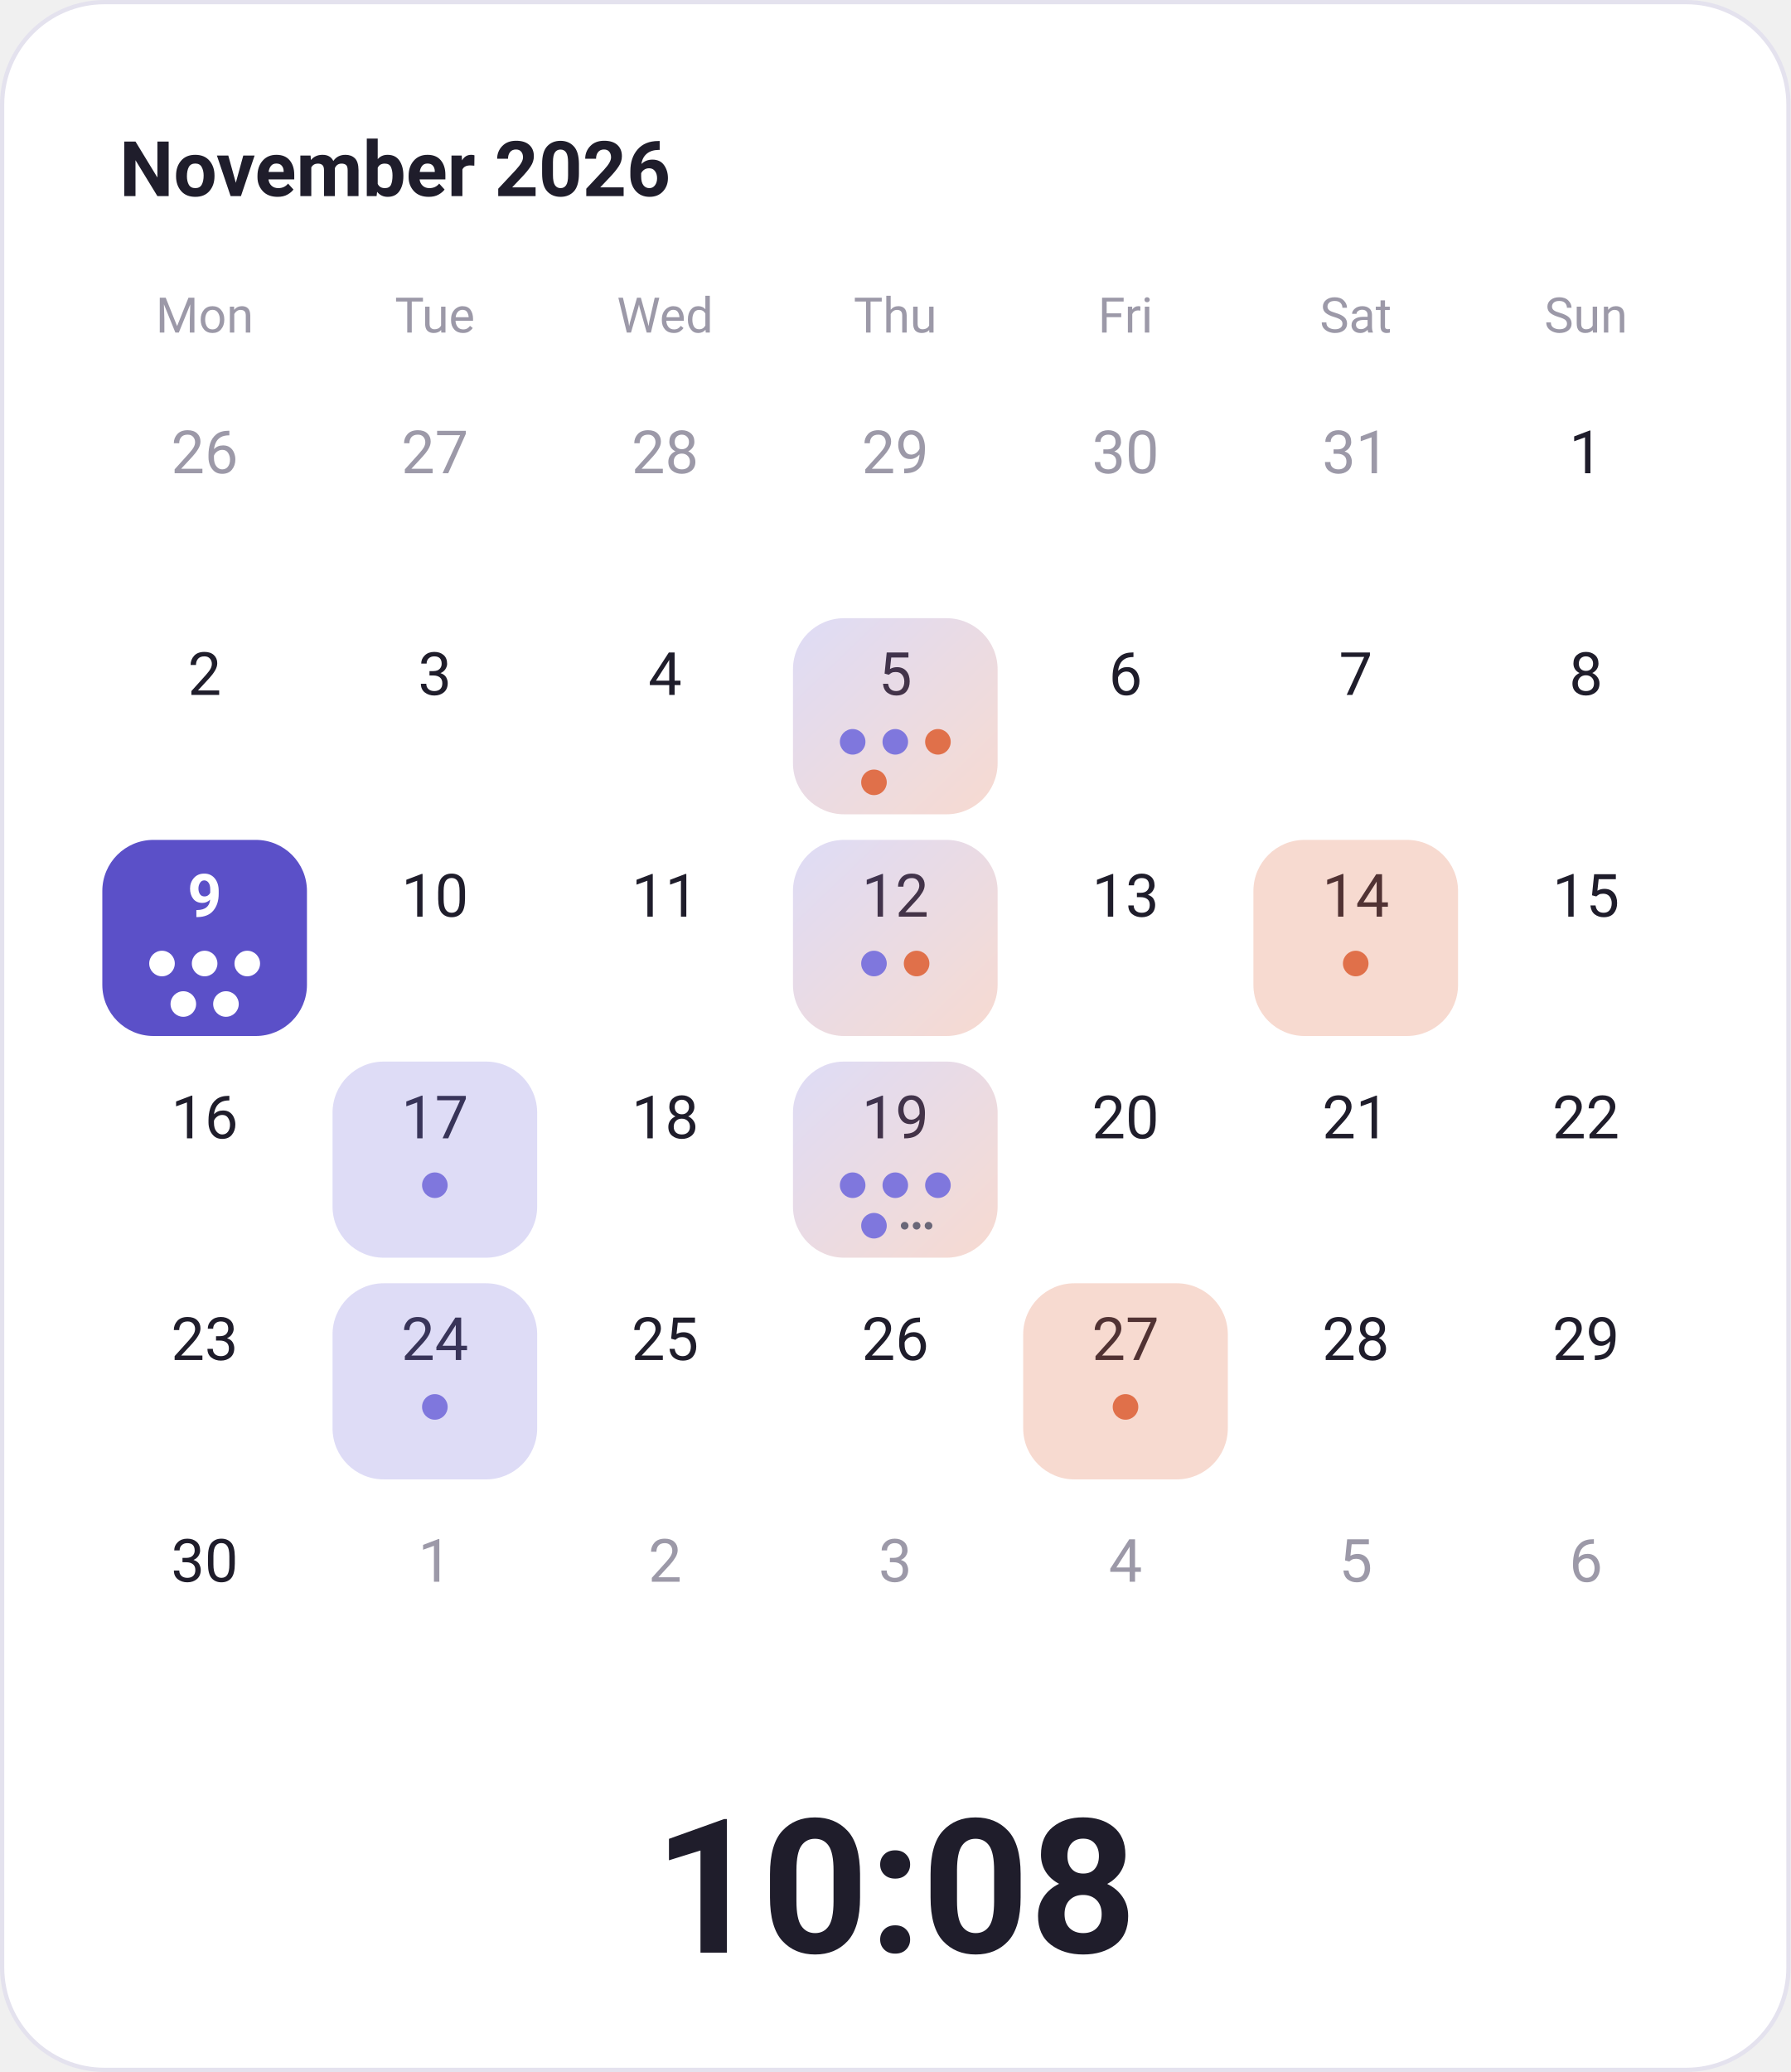
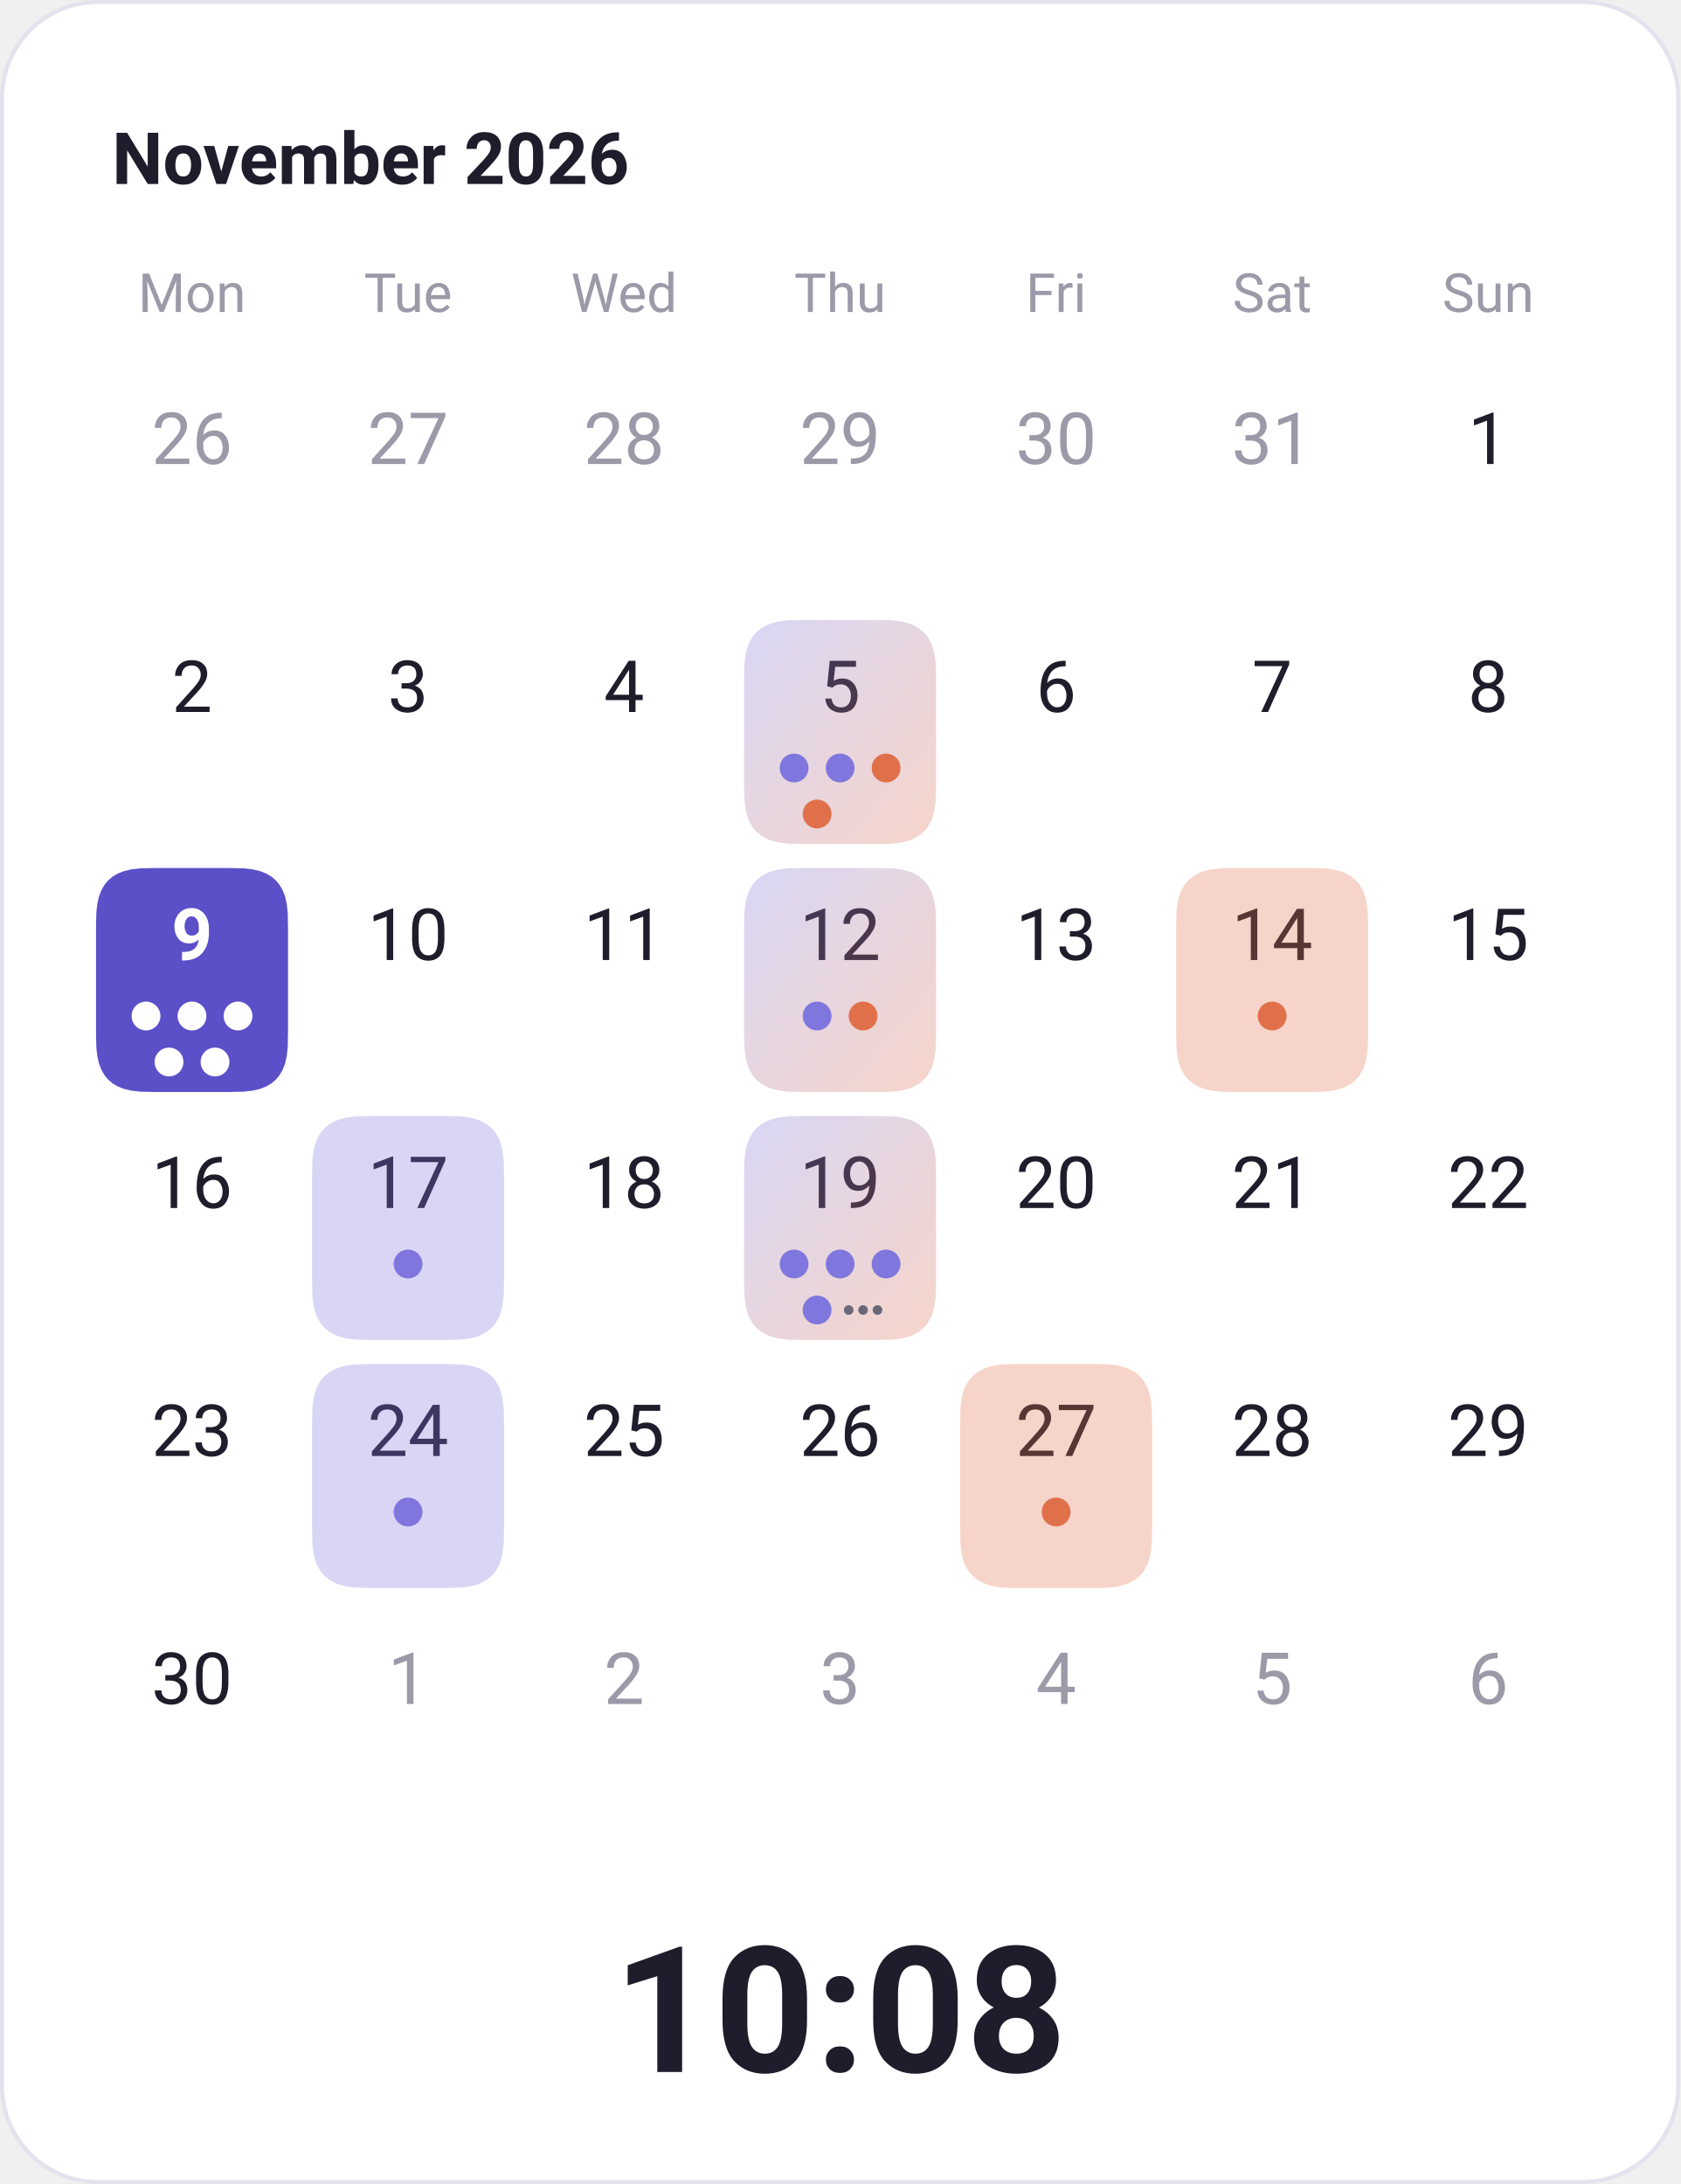
- <svg xmlns="http://www.w3.org/2000/svg" width="420" height="486" viewBox="0 0 420 486" role="img" aria-label="Eventide month grid with the optional clock centered below it">
+ <svg xmlns="http://www.w3.org/2000/svg" width="420" height="546" viewBox="0 0 420 546" role="img" aria-label="Eventide month grid with the optional clock centered below it">
  <style>
  text { font-family: -apple-system, BlinkMacSystemFont, "Segoe UI", Roboto, Helvetica, Arial, sans-serif; }
  .card { fill: #FFFFFF; stroke: #E4E2EE; }
  .row { fill: #F5F4FA; }
  .tile { fill: #FFFFFF; }
  .rule { stroke: #E4E2EE; }
  .t1 { fill: #1F1D2B; }
  .t2 { fill: #6A6778; }
  .t3 { fill: #9C99A8; }
  .on { fill: #FFFFFF; }
  @media (prefers-color-scheme: dark) {
    .card { fill: #1C1B24; stroke: #33313F; }
    .row { fill: #272532; }
    .tile { fill: #1C1B24; }
    .rule { stroke: #3C3A49; }
    .t1 { fill: #F2F0F8; }
    .t2 { fill: #ABA8B8; }
    .t3 { fill: #7E7B8C; }
  }
</style>
-   <rect x="0.5" y="0.5" width="419" height="485" rx="24" class="card" />
+   <rect x="0.5" y="0.5" width="419" height="545" rx="24" class="card" />
  <text x="28" y="46" class="t1" font-size="18" font-weight="600">November 2026</text>
-   <text x="48" y="78" class="t3" font-size="11.5" text-anchor="middle">Mon</text>
-   <text x="102" y="78" class="t3" font-size="11.5" text-anchor="middle">Tue</text>
-   <text x="156" y="78" class="t3" font-size="11.5" text-anchor="middle">Wed</text>
-   <text x="210" y="78" class="t3" font-size="11.5" text-anchor="middle">Thu</text>
-   <text x="264" y="78" class="t3" font-size="11.5" text-anchor="middle">Fri</text>
-   <text x="318" y="78" class="t3" font-size="11.5" text-anchor="middle">Sat</text>
-   <text x="372" y="78" class="t3" font-size="11.5" text-anchor="middle">Sun</text>
-   <text x="48" y="111" class="t3" font-size="14" text-anchor="middle">26</text>
-   <text x="102" y="111" class="t3" font-size="14" text-anchor="middle">27</text>
-   <text x="156" y="111" class="t3" font-size="14" text-anchor="middle">28</text>
-   <text x="210" y="111" class="t3" font-size="14" text-anchor="middle">29</text>
-   <text x="264" y="111" class="t3" font-size="14" text-anchor="middle">30</text>
-   <text x="318" y="111" class="t3" font-size="14" text-anchor="middle">31</text>
-   <text x="372" y="111" class="t1" font-size="14" text-anchor="middle">1</text>
-   <text x="48" y="163" class="t1" font-size="14" text-anchor="middle">2</text>
-   <text x="102" y="163" class="t1" font-size="14" text-anchor="middle">3</text>
-   <text x="156" y="163" class="t1" font-size="14" text-anchor="middle">4</text>
-   <text x="210" y="163" class="t1" font-size="14" text-anchor="middle">5</text>
+   <text x="48" y="78" class="t3" font-size="13.5" text-anchor="middle">Mon</text>
+   <text x="102" y="78" class="t3" font-size="13.5" text-anchor="middle">Tue</text>
+   <text x="156" y="78" class="t3" font-size="13.5" text-anchor="middle">Wed</text>
+   <text x="210" y="78" class="t3" font-size="13.5" text-anchor="middle">Thu</text>
+   <text x="264" y="78" class="t3" font-size="13.5" text-anchor="middle">Fri</text>
+   <text x="318" y="78" class="t3" font-size="13.5" text-anchor="middle">Sat</text>
+   <text x="372" y="78" class="t3" font-size="13.5" text-anchor="middle">Sun</text>
+   <text x="48" y="116" class="t3" font-size="18" text-anchor="middle">26</text>
+   <text x="102" y="116" class="t3" font-size="18" text-anchor="middle">27</text>
+   <text x="156" y="116" class="t3" font-size="18" text-anchor="middle">28</text>
+   <text x="210" y="116" class="t3" font-size="18" text-anchor="middle">29</text>
+   <text x="264" y="116" class="t3" font-size="18" text-anchor="middle">30</text>
+   <text x="318" y="116" class="t3" font-size="18" text-anchor="middle">31</text>
+   <text x="372" y="116" class="t1" font-size="18" text-anchor="middle">1</text>
+   <text x="48" y="178" class="t1" font-size="18" text-anchor="middle">2</text>
+   <text x="102" y="178" class="t1" font-size="18" text-anchor="middle">3</text>
+   <text x="156" y="178" class="t1" font-size="18" text-anchor="middle">4</text>
+   <text x="210" y="178" class="t1" font-size="18" text-anchor="middle">5</text>
  <linearGradient id="day-2026-11-05" x1="0" y1="0" x2="1" y2="1">
    <stop offset="0%" stop-color="#7F77DD" />
    <stop offset="100%" stop-color="#E0704A" />
  </linearGradient>
-   <rect x="186" y="145" width="48" height="46" rx="12" fill="url(#day-2026-11-05)" opacity="0.26" />
-   <circle cx="200" cy="174" r="3" fill="#7F77DD" />
-   <circle cx="210" cy="174" r="3" fill="#7F77DD" />
-   <circle cx="220" cy="174" r="3" fill="#E0704A" />
-   <circle cx="205" cy="183.5" r="3" fill="#E0704A" />
-   <text x="264" y="163" class="t1" font-size="14" text-anchor="middle">6</text>
-   <text x="318" y="163" class="t1" font-size="14" text-anchor="middle">7</text>
-   <text x="372" y="163" class="t1" font-size="14" text-anchor="middle">8</text>
-   <rect x="24" y="197" width="48" height="46" rx="12" fill="#5B50C8" />
-   <text x="48" y="215" class="on" font-size="14" text-anchor="middle" font-weight="600">9</text>
-   <circle cx="38" cy="226" r="3" fill="#FFFFFF" />
-   <circle cx="48" cy="226" r="3" fill="#FFFFFF" />
-   <circle cx="58" cy="226" r="3" fill="#FFFFFF" />
-   <circle cx="43" cy="235.5" r="3" fill="#FFFFFF" />
-   <circle cx="53" cy="235.5" r="3" fill="#FFFFFF" />
-   <text x="102" y="215" class="t1" font-size="14" text-anchor="middle">10</text>
-   <text x="156" y="215" class="t1" font-size="14" text-anchor="middle">11</text>
-   <text x="210" y="215" class="t1" font-size="14" text-anchor="middle">12</text>
+   <path d="M219.00 155.00L222.91 155.08L225.15 155.34L226.96 155.76L228.49 156.36L229.81 157.12L230.93 158.07L231.88 159.19L232.64 160.51L233.24 162.04L233.66 163.85L233.92 166.09L234.00 170.00L234.00 196.00L233.92 199.91L233.66 202.15L233.24 203.96L232.64 205.49L231.88 206.81L230.93 207.93L229.81 208.88L228.49 209.64L226.96 210.24L225.15 210.66L222.91 210.92L219.00 211.00L201.00 211.00L197.09 210.92L194.85 210.66L193.04 210.24L191.51 209.64L190.19 208.88L189.07 207.93L188.12 206.81L187.36 205.49L186.76 203.96L186.34 202.15L186.08 199.91L186.00 196.00L186.00 170.00L186.08 166.09L186.34 163.85L186.76 162.04L187.36 160.51L188.12 159.19L189.07 158.07L190.19 157.12L191.51 156.36L193.04 155.76L194.85 155.34L197.09 155.08L201.00 155.00Z" fill="url(#day-2026-11-05)" opacity="0.3" />
+   <circle cx="198.5" cy="192" r="3.6" fill="#7F77DD" />
+   <circle cx="210" cy="192" r="3.6" fill="#7F77DD" />
+   <circle cx="221.5" cy="192" r="3.6" fill="#E0704A" />
+   <circle cx="204.25" cy="203.5" r="3.6" fill="#E0704A" />
+   <text x="264" y="178" class="t1" font-size="18" text-anchor="middle">6</text>
+   <text x="318" y="178" class="t1" font-size="18" text-anchor="middle">7</text>
+   <text x="372" y="178" class="t1" font-size="18" text-anchor="middle">8</text>
+   <path d="M57.00 217.00L60.91 217.08L63.15 217.34L64.96 217.76L66.49 218.36L67.81 219.12L68.93 220.07L69.88 221.19L70.64 222.51L71.24 224.04L71.66 225.85L71.92 228.09L72.00 232.00L72.00 258.00L71.92 261.91L71.66 264.15L71.24 265.96L70.64 267.49L69.88 268.81L68.93 269.93L67.81 270.88L66.49 271.64L64.96 272.24L63.15 272.66L60.91 272.92L57.00 273.00L39.00 273.00L35.09 272.92L32.85 272.66L31.04 272.24L29.51 271.64L28.19 270.88L27.07 269.93L26.12 268.81L25.36 267.49L24.76 265.96L24.34 264.15L24.08 261.91L24.00 258.00L24.00 232.00L24.08 228.09L24.34 225.85L24.76 224.04L25.36 222.51L26.12 221.19L27.07 220.07L28.19 219.12L29.51 218.36L31.04 217.76L32.85 217.34L35.09 217.08L39.00 217.00Z" fill="#5B50C8" />
+   <text x="48" y="240" class="on" font-size="18" text-anchor="middle" font-weight="600">9</text>
+   <circle cx="36.5" cy="254" r="3.6" fill="#FFFFFF" />
+   <circle cx="48" cy="254" r="3.6" fill="#FFFFFF" />
+   <circle cx="59.5" cy="254" r="3.6" fill="#FFFFFF" />
+   <circle cx="42.25" cy="265.5" r="3.6" fill="#FFFFFF" />
+   <circle cx="53.75" cy="265.5" r="3.6" fill="#FFFFFF" />
+   <text x="102" y="240" class="t1" font-size="18" text-anchor="middle">10</text>
+   <text x="156" y="240" class="t1" font-size="18" text-anchor="middle">11</text>
+   <text x="210" y="240" class="t1" font-size="18" text-anchor="middle">12</text>
  <linearGradient id="day-2026-11-12" x1="0" y1="0" x2="1" y2="1">
    <stop offset="0%" stop-color="#7F77DD" />
    <stop offset="100%" stop-color="#E0704A" />
  </linearGradient>
-   <rect x="186" y="197" width="48" height="46" rx="12" fill="url(#day-2026-11-12)" opacity="0.26" />
-   <circle cx="205" cy="226" r="3" fill="#7F77DD" />
-   <circle cx="215" cy="226" r="3" fill="#E0704A" />
-   <text x="264" y="215" class="t1" font-size="14" text-anchor="middle">13</text>
-   <text x="318" y="215" class="t1" font-size="14" text-anchor="middle">14</text>
-   <rect x="294" y="197" width="48" height="46" rx="12" fill="#E0704A" opacity="0.26" />
-   <circle cx="318" cy="226" r="3" fill="#E0704A" />
-   <text x="372" y="215" class="t1" font-size="14" text-anchor="middle">15</text>
-   <text x="48" y="267" class="t1" font-size="14" text-anchor="middle">16</text>
-   <text x="102" y="267" class="t1" font-size="14" text-anchor="middle">17</text>
-   <rect x="78" y="249" width="48" height="46" rx="12" fill="#7F77DD" opacity="0.26" />
-   <circle cx="102" cy="278" r="3" fill="#7F77DD" />
-   <text x="156" y="267" class="t1" font-size="14" text-anchor="middle">18</text>
-   <text x="210" y="267" class="t1" font-size="14" text-anchor="middle">19</text>
+   <path d="M219.00 217.00L222.91 217.08L225.15 217.34L226.96 217.76L228.49 218.36L229.81 219.12L230.93 220.07L231.88 221.19L232.64 222.51L233.24 224.04L233.66 225.85L233.92 228.09L234.00 232.00L234.00 258.00L233.92 261.91L233.66 264.15L233.24 265.96L232.64 267.49L231.88 268.81L230.93 269.93L229.81 270.88L228.49 271.64L226.96 272.24L225.15 272.66L222.91 272.92L219.00 273.00L201.00 273.00L197.09 272.92L194.85 272.66L193.04 272.24L191.51 271.64L190.19 270.88L189.07 269.93L188.12 268.81L187.36 267.49L186.76 265.96L186.34 264.15L186.08 261.91L186.00 258.00L186.00 232.00L186.08 228.09L186.34 225.85L186.76 224.04L187.36 222.51L188.12 221.19L189.07 220.07L190.19 219.12L191.51 218.36L193.04 217.76L194.85 217.34L197.09 217.08L201.00 217.00Z" fill="url(#day-2026-11-12)" opacity="0.3" />
+   <circle cx="204.25" cy="254" r="3.6" fill="#7F77DD" />
+   <circle cx="215.75" cy="254" r="3.6" fill="#E0704A" />
+   <text x="264" y="240" class="t1" font-size="18" text-anchor="middle">13</text>
+   <text x="318" y="240" class="t1" font-size="18" text-anchor="middle">14</text>
+   <path d="M327.00 217.00L330.91 217.08L333.15 217.34L334.96 217.76L336.49 218.36L337.81 219.12L338.93 220.07L339.88 221.19L340.64 222.51L341.24 224.04L341.66 225.85L341.92 228.09L342.00 232.00L342.00 258.00L341.92 261.91L341.66 264.15L341.24 265.96L340.64 267.49L339.88 268.81L338.93 269.93L337.81 270.88L336.49 271.64L334.96 272.24L333.15 272.66L330.91 272.92L327.00 273.00L309.00 273.00L305.09 272.92L302.85 272.66L301.04 272.24L299.51 271.64L298.19 270.88L297.07 269.93L296.12 268.81L295.36 267.49L294.76 265.96L294.34 264.15L294.08 261.91L294.00 258.00L294.00 232.00L294.08 228.09L294.34 225.85L294.76 224.04L295.36 222.51L296.12 221.19L297.07 220.07L298.19 219.12L299.51 218.36L301.04 217.76L302.85 217.34L305.09 217.08L309.00 217.00Z" fill="#E0704A" opacity="0.3" />
+   <circle cx="318" cy="254" r="3.6" fill="#E0704A" />
+   <text x="372" y="240" class="t1" font-size="18" text-anchor="middle">15</text>
+   <text x="48" y="302" class="t1" font-size="18" text-anchor="middle">16</text>
+   <text x="102" y="302" class="t1" font-size="18" text-anchor="middle">17</text>
+   <path d="M111.00 279.00L114.91 279.08L117.15 279.34L118.96 279.76L120.49 280.36L121.81 281.12L122.93 282.07L123.88 283.19L124.64 284.51L125.24 286.04L125.66 287.85L125.92 290.09L126.00 294.00L126.00 320.00L125.92 323.91L125.66 326.15L125.24 327.96L124.64 329.49L123.88 330.81L122.93 331.93L121.81 332.88L120.49 333.64L118.96 334.24L117.15 334.66L114.91 334.92L111.00 335.00L93.00 335.00L89.09 334.92L86.85 334.66L85.04 334.24L83.51 333.64L82.19 332.88L81.07 331.93L80.12 330.81L79.36 329.49L78.76 327.96L78.34 326.15L78.08 323.91L78.00 320.00L78.00 294.00L78.08 290.09L78.34 287.85L78.76 286.04L79.36 284.51L80.12 283.19L81.07 282.07L82.19 281.12L83.51 280.36L85.04 279.76L86.85 279.34L89.09 279.08L93.00 279.00Z" fill="#7F77DD" opacity="0.3" />
+   <circle cx="102" cy="316" r="3.6" fill="#7F77DD" />
+   <text x="156" y="302" class="t1" font-size="18" text-anchor="middle">18</text>
+   <text x="210" y="302" class="t1" font-size="18" text-anchor="middle">19</text>
  <linearGradient id="day-2026-11-19" x1="0" y1="0" x2="1" y2="1">
    <stop offset="0%" stop-color="#7F77DD" />
    <stop offset="100%" stop-color="#E0704A" />
  </linearGradient>
-   <rect x="186" y="249" width="48" height="46" rx="12" fill="url(#day-2026-11-19)" opacity="0.26" />
-   <circle cx="200" cy="278" r="3" fill="#7F77DD" />
-   <circle cx="210" cy="278" r="3" fill="#7F77DD" />
-   <circle cx="220" cy="278" r="3" fill="#7F77DD" />
-   <circle cx="205" cy="287.5" r="3" fill="#7F77DD" />
-   <circle cx="212.2" cy="287.5" r="0.9" class="t2" />
-   <circle cx="215" cy="287.5" r="0.9" class="t2" />
-   <circle cx="217.8" cy="287.5" r="0.9" class="t2" />
-   <text x="264" y="267" class="t1" font-size="14" text-anchor="middle">20</text>
-   <text x="318" y="267" class="t1" font-size="14" text-anchor="middle">21</text>
-   <text x="372" y="267" class="t1" font-size="14" text-anchor="middle">22</text>
-   <text x="48" y="319" class="t1" font-size="14" text-anchor="middle">23</text>
-   <text x="102" y="319" class="t1" font-size="14" text-anchor="middle">24</text>
-   <rect x="78" y="301" width="48" height="46" rx="12" fill="#7F77DD" opacity="0.26" />
-   <circle cx="102" cy="330" r="3" fill="#7F77DD" />
-   <text x="156" y="319" class="t1" font-size="14" text-anchor="middle">25</text>
-   <text x="210" y="319" class="t1" font-size="14" text-anchor="middle">26</text>
-   <text x="264" y="319" class="t1" font-size="14" text-anchor="middle">27</text>
-   <rect x="240" y="301" width="48" height="46" rx="12" fill="#E0704A" opacity="0.26" />
-   <circle cx="264" cy="330" r="3" fill="#E0704A" />
-   <text x="318" y="319" class="t1" font-size="14" text-anchor="middle">28</text>
-   <text x="372" y="319" class="t1" font-size="14" text-anchor="middle">29</text>
-   <text x="48" y="371" class="t1" font-size="14" text-anchor="middle">30</text>
-   <text x="102" y="371" class="t3" font-size="14" text-anchor="middle">1</text>
-   <text x="156" y="371" class="t3" font-size="14" text-anchor="middle">2</text>
-   <text x="210" y="371" class="t3" font-size="14" text-anchor="middle">3</text>
-   <text x="264" y="371" class="t3" font-size="14" text-anchor="middle">4</text>
-   <text x="318" y="371" class="t3" font-size="14" text-anchor="middle">5</text>
-   <text x="372" y="371" class="t3" font-size="14" text-anchor="middle">6</text>
-   <text x="210" y="458" class="t1" font-size="44" text-anchor="middle" font-weight="600">10:08</text>
+   <path d="M219.00 279.00L222.91 279.08L225.15 279.34L226.96 279.76L228.49 280.36L229.81 281.12L230.93 282.07L231.88 283.19L232.64 284.51L233.24 286.04L233.66 287.85L233.92 290.09L234.00 294.00L234.00 320.00L233.92 323.91L233.66 326.15L233.24 327.96L232.64 329.49L231.88 330.81L230.93 331.93L229.81 332.88L228.49 333.64L226.96 334.24L225.15 334.66L222.91 334.92L219.00 335.00L201.00 335.00L197.09 334.92L194.85 334.66L193.04 334.24L191.51 333.64L190.19 332.88L189.07 331.93L188.12 330.81L187.36 329.49L186.76 327.96L186.34 326.15L186.08 323.91L186.00 320.00L186.00 294.00L186.08 290.09L186.34 287.85L186.76 286.04L187.36 284.51L188.12 283.19L189.07 282.07L190.19 281.12L191.51 280.36L193.04 279.76L194.85 279.34L197.09 279.08L201.00 279.00Z" fill="url(#day-2026-11-19)" opacity="0.3" />
+   <circle cx="198.5" cy="316" r="3.6" fill="#7F77DD" />
+   <circle cx="210" cy="316" r="3.6" fill="#7F77DD" />
+   <circle cx="221.5" cy="316" r="3.6" fill="#7F77DD" />
+   <circle cx="204.25" cy="327.5" r="3.6" fill="#7F77DD" />
+   <circle cx="212.15" cy="327.5" r="1.2" class="t2" />
+   <circle cx="215.75" cy="327.5" r="1.2" class="t2" />
+   <circle cx="219.35" cy="327.5" r="1.2" class="t2" />
+   <text x="264" y="302" class="t1" font-size="18" text-anchor="middle">20</text>
+   <text x="318" y="302" class="t1" font-size="18" text-anchor="middle">21</text>
+   <text x="372" y="302" class="t1" font-size="18" text-anchor="middle">22</text>
+   <text x="48" y="364" class="t1" font-size="18" text-anchor="middle">23</text>
+   <text x="102" y="364" class="t1" font-size="18" text-anchor="middle">24</text>
+   <path d="M111.00 341.00L114.91 341.08L117.15 341.34L118.96 341.76L120.49 342.36L121.81 343.12L122.93 344.07L123.88 345.19L124.64 346.51L125.24 348.04L125.66 349.85L125.92 352.09L126.00 356.00L126.00 382.00L125.92 385.91L125.66 388.15L125.24 389.96L124.64 391.49L123.88 392.81L122.93 393.93L121.81 394.88L120.49 395.64L118.96 396.24L117.15 396.66L114.91 396.92L111.00 397.00L93.00 397.00L89.09 396.92L86.85 396.66L85.04 396.24L83.51 395.64L82.19 394.88L81.07 393.93L80.12 392.81L79.36 391.49L78.76 389.96L78.34 388.15L78.08 385.91L78.00 382.00L78.00 356.00L78.08 352.09L78.34 349.85L78.76 348.04L79.36 346.51L80.12 345.19L81.07 344.07L82.19 343.12L83.51 342.36L85.04 341.76L86.85 341.34L89.09 341.08L93.00 341.00Z" fill="#7F77DD" opacity="0.3" />
+   <circle cx="102" cy="378" r="3.6" fill="#7F77DD" />
+   <text x="156" y="364" class="t1" font-size="18" text-anchor="middle">25</text>
+   <text x="210" y="364" class="t1" font-size="18" text-anchor="middle">26</text>
+   <text x="264" y="364" class="t1" font-size="18" text-anchor="middle">27</text>
+   <path d="M273.00 341.00L276.91 341.08L279.15 341.34L280.96 341.76L282.49 342.36L283.81 343.12L284.93 344.07L285.88 345.19L286.64 346.51L287.24 348.04L287.66 349.85L287.92 352.09L288.00 356.00L288.00 382.00L287.92 385.91L287.66 388.15L287.24 389.96L286.64 391.49L285.88 392.81L284.93 393.93L283.81 394.88L282.49 395.64L280.96 396.24L279.15 396.66L276.91 396.92L273.00 397.00L255.00 397.00L251.09 396.92L248.85 396.66L247.04 396.24L245.51 395.64L244.19 394.88L243.07 393.93L242.12 392.81L241.36 391.49L240.76 389.96L240.34 388.15L240.08 385.91L240.00 382.00L240.00 356.00L240.08 352.09L240.34 349.85L240.76 348.04L241.36 346.51L242.12 345.19L243.07 344.07L244.19 343.12L245.51 342.36L247.04 341.76L248.85 341.34L251.09 341.08L255.00 341.00Z" fill="#E0704A" opacity="0.3" />
+   <circle cx="264" cy="378" r="3.6" fill="#E0704A" />
+   <text x="318" y="364" class="t1" font-size="18" text-anchor="middle">28</text>
+   <text x="372" y="364" class="t1" font-size="18" text-anchor="middle">29</text>
+   <text x="48" y="426" class="t1" font-size="18" text-anchor="middle">30</text>
+   <text x="102" y="426" class="t3" font-size="18" text-anchor="middle">1</text>
+   <text x="156" y="426" class="t3" font-size="18" text-anchor="middle">2</text>
+   <text x="210" y="426" class="t3" font-size="18" text-anchor="middle">3</text>
+   <text x="264" y="426" class="t3" font-size="18" text-anchor="middle">4</text>
+   <text x="318" y="426" class="t3" font-size="18" text-anchor="middle">5</text>
+   <text x="372" y="426" class="t3" font-size="18" text-anchor="middle">6</text>
+   <text x="210" y="518" class="t1" font-size="44" text-anchor="middle" font-weight="600">10:08</text>
</svg>
